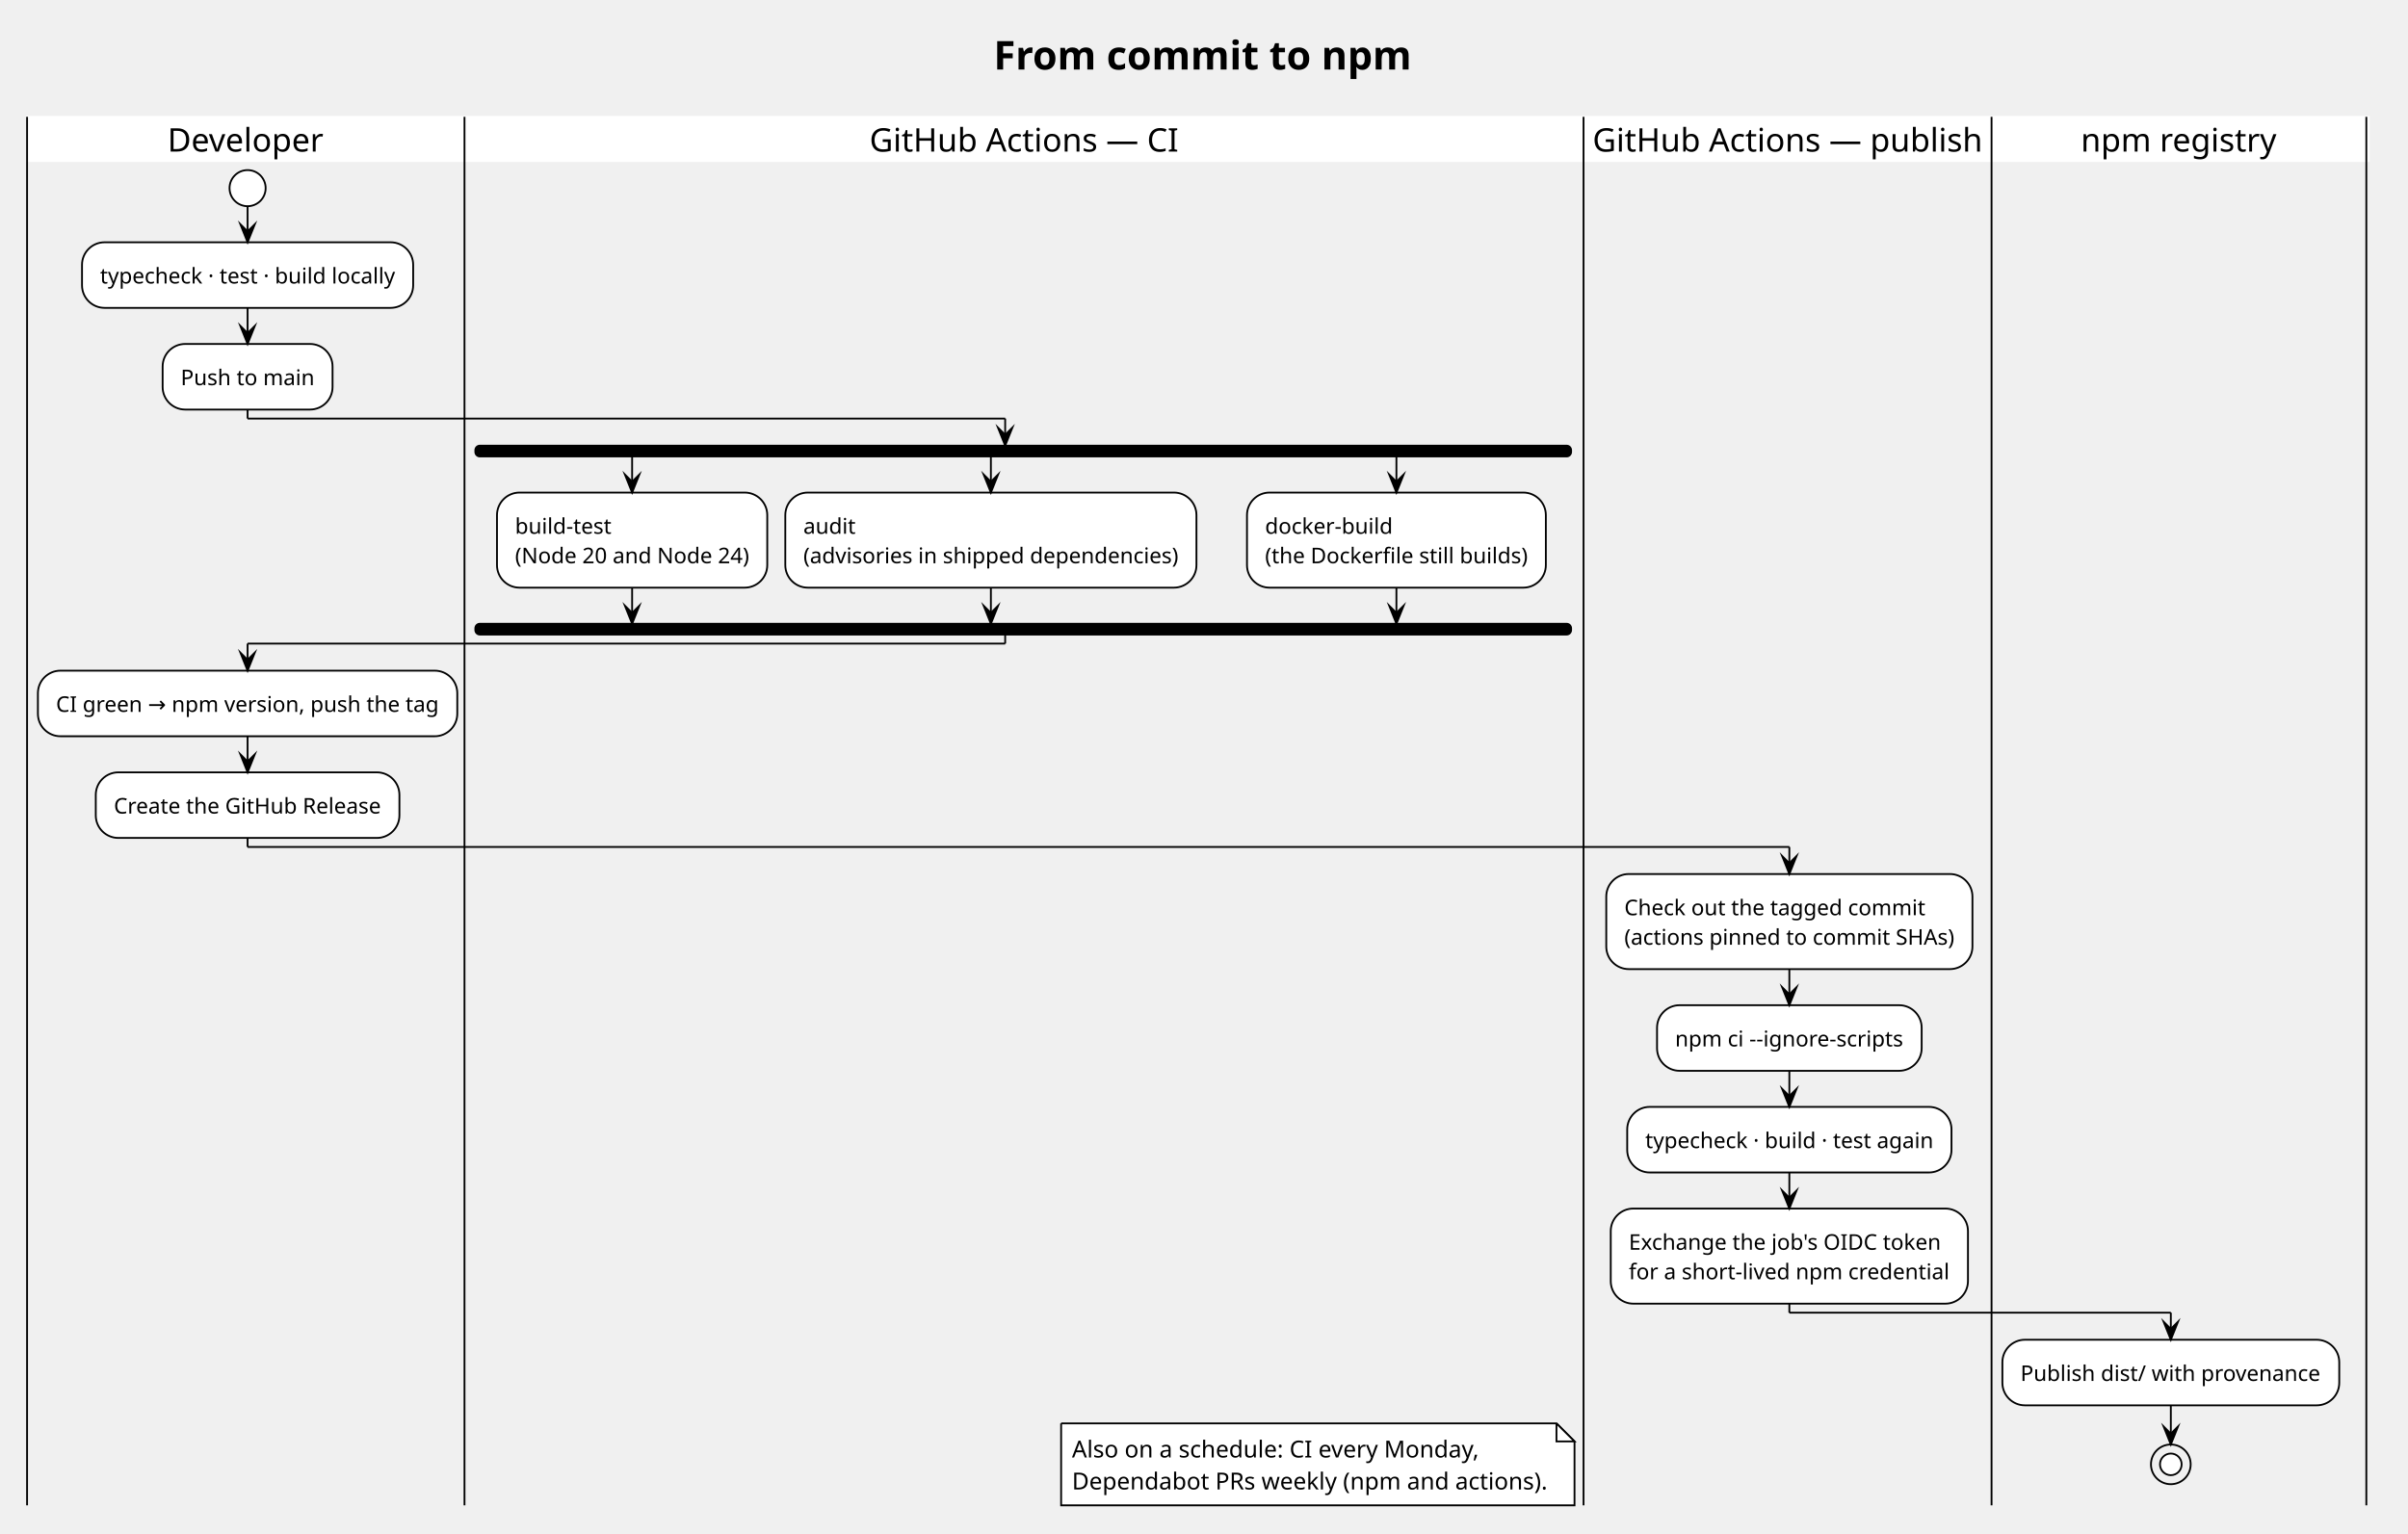
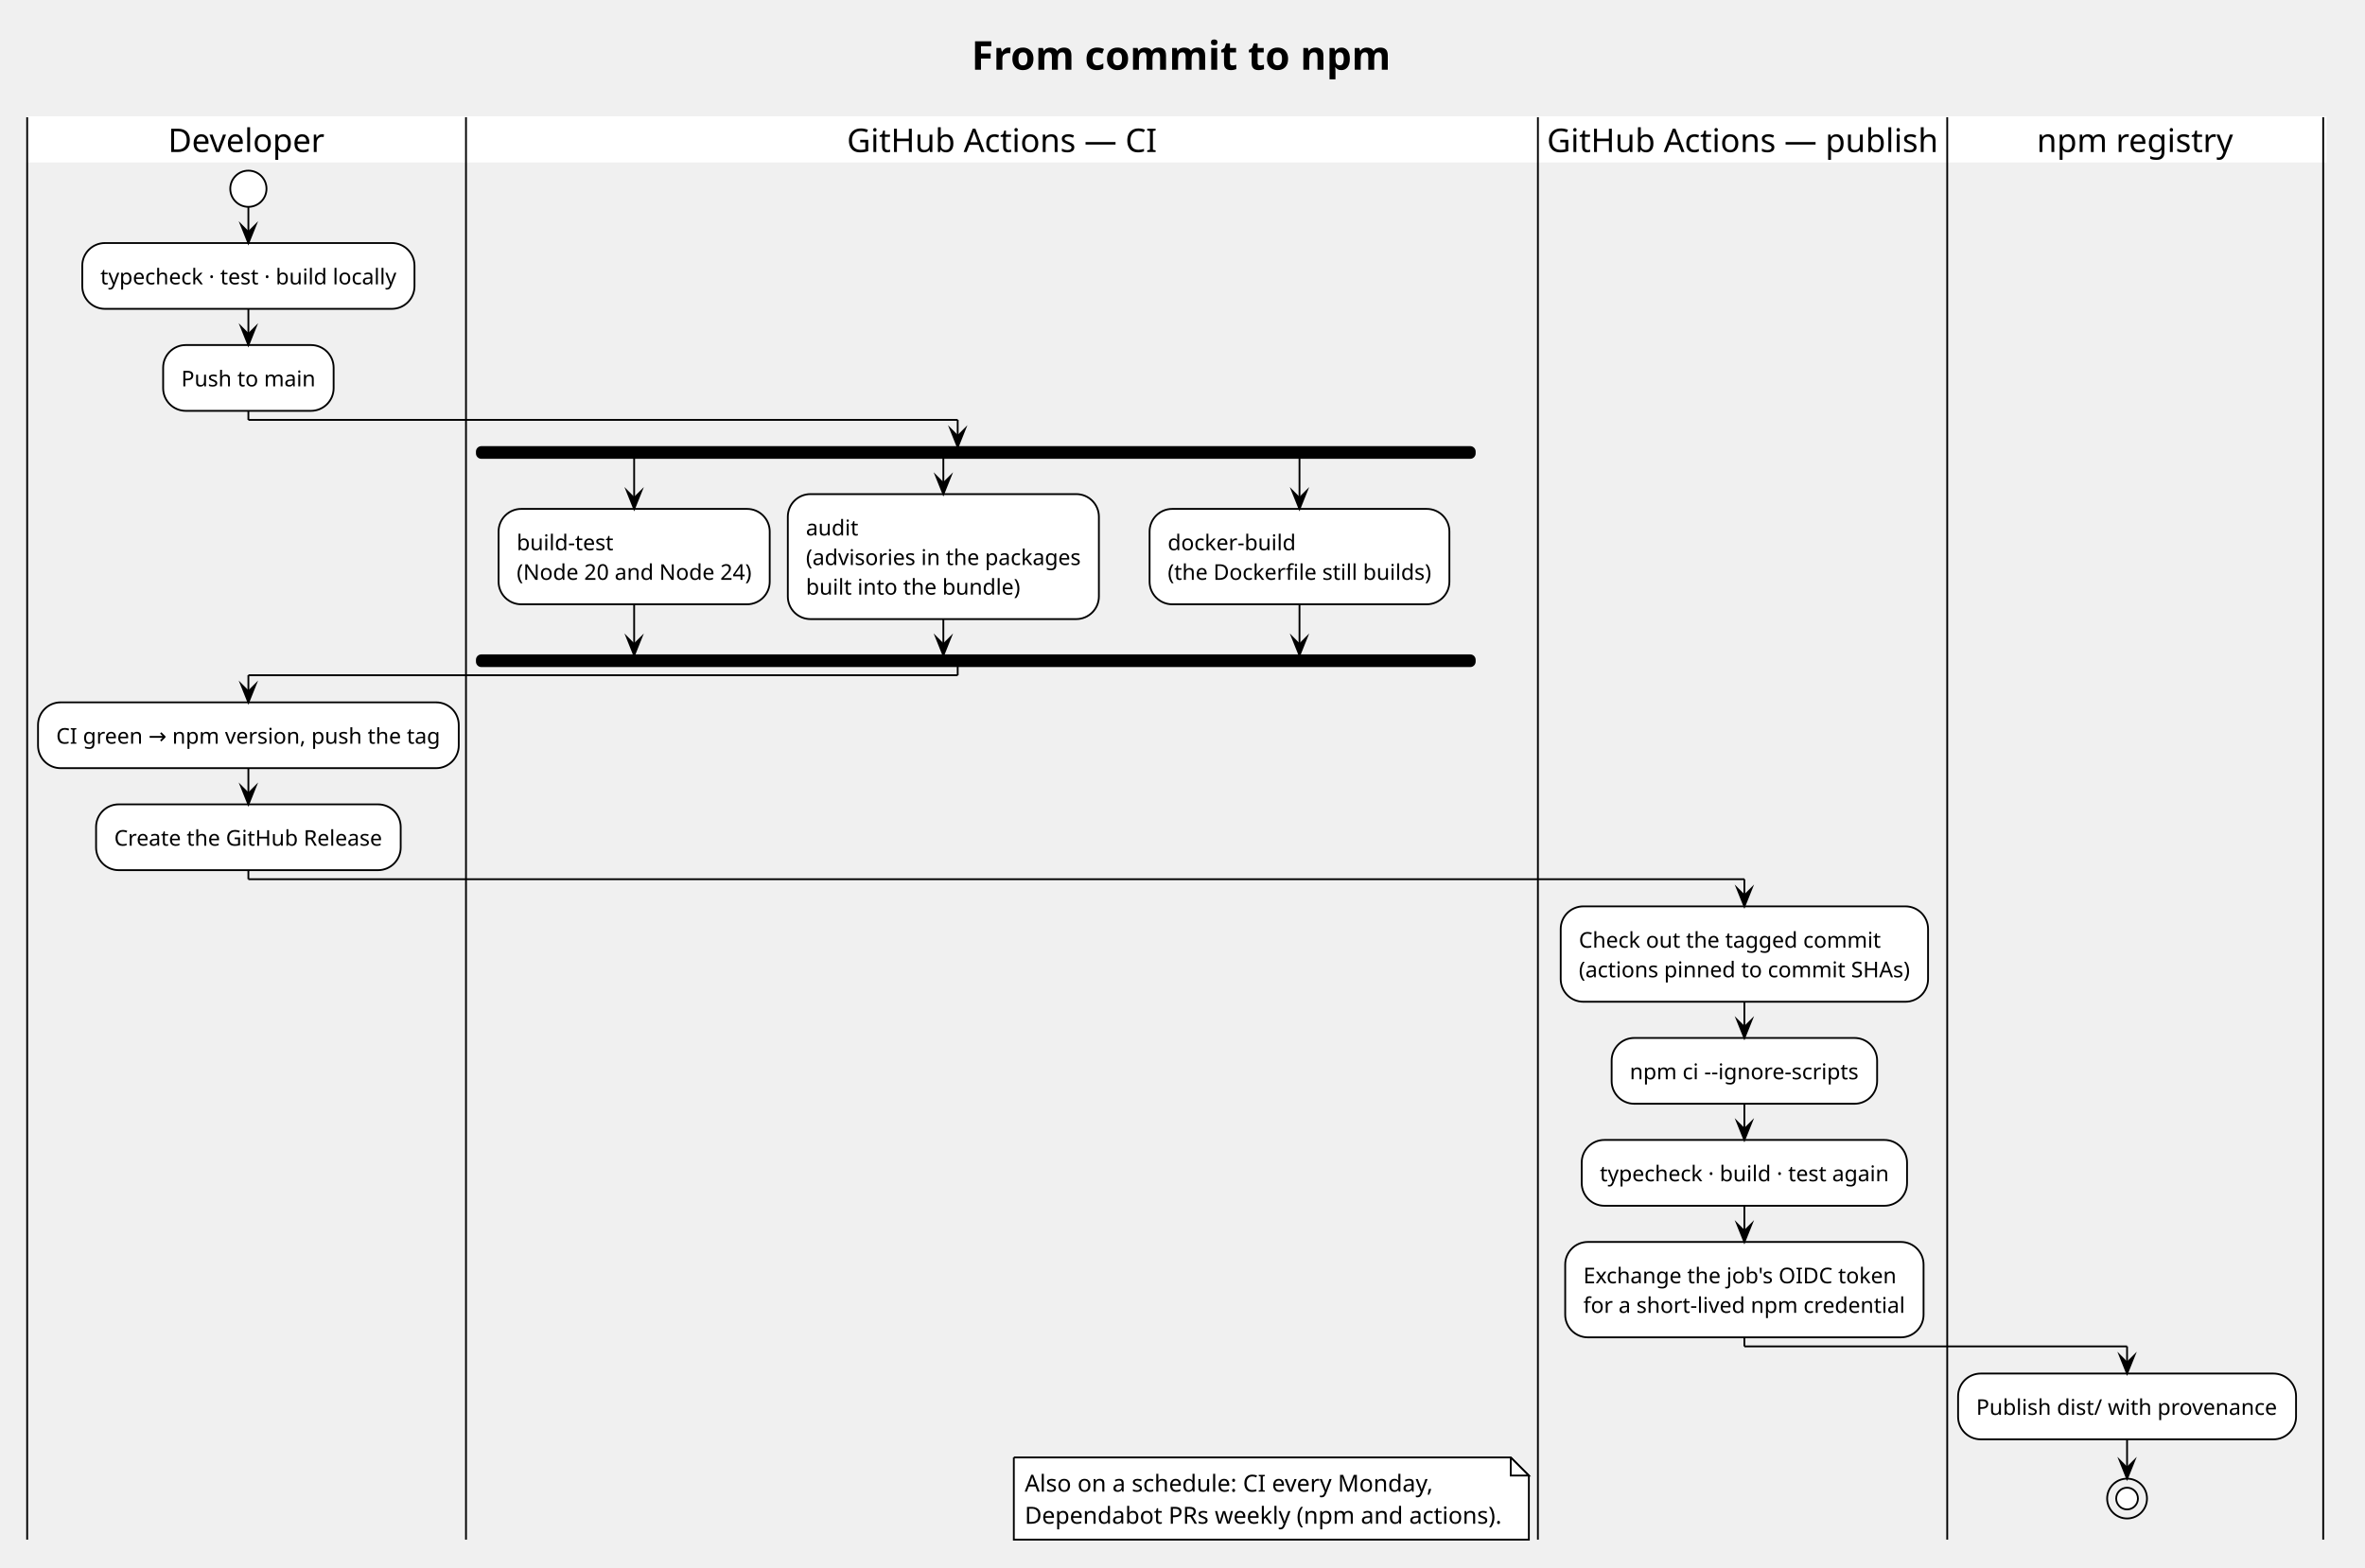
- <svg xmlns="http://www.w3.org/2000/svg" version="1.1" data-diagram-type="ACTIVITY" viewBox="0 0 1334 850" zoomAndPan="magnify" preserveAspectRatio="xMidYMid meet" contentStyleType="text/css" width="1334" height="850">
+ <svg xmlns="http://www.w3.org/2000/svg" version="1.1" data-diagram-type="ACTIVITY" viewBox="0 0 1306 866" zoomAndPan="magnify" preserveAspectRatio="xMidYMid meet" contentStyleType="text/css" width="1306" height="866">
  <defs />
  <g font-family="sans-serif" lengthAdjust="spacing">
    <g class="title" data-source-line="2">
-       <text x="550.452" y="38.518" fill="#000" font-size="22" textLength="231.353" font-weight="700" font-family="Verdana">From commit to npm</text>
+       <text x="536.453" y="38.518" fill="#000" font-size="22" textLength="231.353" font-weight="700" font-family="Verdana">From commit to npm</text>
    </g>
-     <rect x="15" y="64.738" width="1297.256" height="24.516" fill="#FFF" style="stroke:#FFF;stroke-width:1;" />
+     <rect x="15" y="64.738" width="1269.26" height="24.516" fill="#FFF" style="stroke:#FFF;stroke-width:1;" />
    <ellipse cx="137.164" cy="104.254" rx="10" ry="10" fill="#FFF" style="stroke:#000;stroke-width:1;" />
    <rect x="45.437" y="134.254" width="183.453" height="36.344" fill="#FFF" style="stroke:#000;stroke-width:1;" rx="12.5" ry="12.5" />
    <text x="55.437" y="157.082" fill="#000" font-size="12" textLength="163.453" font-family="Verdana">typecheck · test · build locally</text>
    <rect x="90.096" y="190.598" width="94.137" height="36.344" fill="#FFF" style="stroke:#000;stroke-width:1;" rx="12.5" ry="12.5" />
    <text x="100.096" y="213.426" fill="#000" font-size="12" textLength="74.137" font-family="Verdana">Push to main</text>
-     <rect x="21" y="371.63" width="232.328" height="36.344" fill="#FFF" style="stroke:#000;stroke-width:1;" rx="12.5" ry="12.5" />
-     <text x="31" y="394.458" fill="#000" font-size="12" textLength="212.328" font-family="Verdana">CI green → npm version, push the tag</text>
-     <rect x="53.058" y="427.974" width="168.213" height="36.344" fill="#FFF" style="stroke:#000;stroke-width:1;" rx="12.5" ry="12.5" />
-     <text x="63.058" y="450.803" fill="#000" font-size="12" textLength="148.213" font-family="Verdana">Create the GitHub Release</text>
-     <line x1="15" y1="64.738" x2="15" y2="834.139" style="stroke:#000;stroke-width:1;" />
-     <rect x="263.328" y="246.942" width="607.051" height="6" fill="#000" style="stroke:#000;stroke-width:1;" rx="2.5" ry="2.5" />
-     <rect x="275.328" y="272.942" width="149.721" height="52.688" fill="#FFF" style="stroke:#000;stroke-width:1;" rx="12.5" ry="12.5" />
-     <text x="285.328" y="295.77" fill="#000" font-size="12" textLength="53.412" font-family="Verdana">build-test</text>
-     <text x="285.328" y="312.114" fill="#000" font-size="12" textLength="129.721" font-family="Verdana">(Node 20 and Node 24)</text>
-     <rect x="435.049" y="272.942" width="227.769" height="52.688" fill="#FFF" style="stroke:#000;stroke-width:1;" rx="12.5" ry="12.5" />
+     <rect x="21" y="387.974" width="232.328" height="36.344" fill="#FFF" style="stroke:#000;stroke-width:1;" rx="12.5" ry="12.5" />
+     <text x="31" y="410.803" fill="#000" font-size="12" textLength="212.328" font-family="Verdana">CI green → npm version, push the tag</text>
+     <rect x="53.058" y="444.319" width="168.213" height="36.344" fill="#FFF" style="stroke:#000;stroke-width:1;" rx="12.5" ry="12.5" />
+     <text x="63.058" y="467.147" fill="#000" font-size="12" textLength="148.213" font-family="Verdana">Create the GitHub Release</text>
+     <line x1="15" y1="64.738" x2="15" y2="850.484" style="stroke:#000;stroke-width:1;" />
+     <rect x="263.328" y="246.942" width="551.059" height="6" fill="#000" style="stroke:#000;stroke-width:1;" rx="2.5" ry="2.5" />
+     <rect x="275.328" y="281.114" width="149.721" height="52.688" fill="#FFF" style="stroke:#000;stroke-width:1;" rx="12.5" ry="12.5" />
+     <text x="285.328" y="303.942" fill="#000" font-size="12" textLength="53.412" font-family="Verdana">build-test</text>
+     <text x="285.328" y="320.286" fill="#000" font-size="12" textLength="129.721" font-family="Verdana">(Node 20 and Node 24)</text>
+     <rect x="435.049" y="272.942" width="171.777" height="69.032" fill="#FFF" style="stroke:#000;stroke-width:1;" rx="12.5" ry="12.5" />
    <text x="445.049" y="295.77" fill="#000" font-size="12" textLength="28.956" font-family="Verdana">audit</text>
-     <text x="445.049" y="312.114" fill="#000" font-size="12" textLength="207.769" font-family="Verdana">(advisories in shipped dependencies)</text>
-     <rect x="690.819" y="272.942" width="165.561" height="52.688" fill="#FFF" style="stroke:#000;stroke-width:1;" rx="12.5" ry="12.5" />
-     <text x="700.819" y="295.77" fill="#000" font-size="12" textLength="70.765" font-family="Verdana">docker-build</text>
-     <text x="700.819" y="312.114" fill="#000" font-size="12" textLength="145.561" font-family="Verdana">(the Dockerfile still builds)</text>
-     <rect x="263.328" y="345.63" width="607.051" height="6" fill="#000" style="stroke:#000;stroke-width:1;" rx="2.5" ry="2.5" />
-     <path d="M587.854,788.727 L587.854,834.139 L872.26,834.139 L872.26,798.727 L862.26,788.727 L587.854,788.727" style="stroke:#000;stroke-width:1;" fill="#FFF" />
-     <path d="M862.26,788.727 L862.26,798.727 L872.26,798.727 L862.26,788.727" style="stroke:#000;stroke-width:1;" fill="#FFF" />
-     <text x="593.854" y="807.624" fill="#000" font-size="13" textLength="226.239" font-family="Verdana">Also on a schedule: CI every Monday,</text>
-     <text x="593.854" y="825.33" fill="#000" font-size="13" textLength="263.406" font-family="Verdana">Dependabot PRs weekly (npm and actions).</text>
-     <line x1="257.328" y1="64.738" x2="257.328" y2="834.139" style="stroke:#000;stroke-width:1;" />
-     <rect x="889.849" y="484.319" width="202.857" height="52.688" fill="#FFF" style="stroke:#000;stroke-width:1;" rx="12.5" ry="12.5" />
-     <text x="899.849" y="507.147" fill="#000" font-size="12" textLength="166.801" font-family="Verdana">Check out the tagged commit</text>
-     <text x="899.849" y="523.491" fill="#000" font-size="12" textLength="182.857" font-family="Verdana">(actions pinned to commit SHAs)</text>
-     <rect x="917.977" y="557.007" width="146.601" height="36.344" fill="#FFF" style="stroke:#000;stroke-width:1;" rx="12.5" ry="12.5" />
-     <text x="927.977" y="579.835" fill="#000" font-size="12" textLength="126.601" font-family="Verdana">npm ci --ignore-scripts</text>
-     <rect x="901.453" y="613.351" width="179.649" height="36.344" fill="#FFF" style="stroke:#000;stroke-width:1;" rx="12.5" ry="12.5" />
-     <text x="911.453" y="636.179" fill="#000" font-size="12" textLength="159.649" font-family="Verdana">typecheck · build · test again</text>
-     <rect x="892.333" y="669.695" width="197.889" height="52.688" fill="#FFF" style="stroke:#000;stroke-width:1;" rx="12.5" ry="12.5" />
-     <text x="902.333" y="692.523" fill="#000" font-size="12" textLength="173.641" font-family="Verdana">Exchange the job's OIDC token</text>
-     <text x="902.333" y="708.867" fill="#000" font-size="12" textLength="177.889" font-family="Verdana">for a short-lived npm credential</text>
-     <line x1="877.26" y1="64.738" x2="877.26" y2="834.139" style="stroke:#000;stroke-width:1;" />
-     <rect x="1109.295" y="742.383" width="186.621" height="36.344" fill="#FFF" style="stroke:#000;stroke-width:1;" rx="12.5" ry="12.5" />
-     <text x="1119.295" y="765.211" fill="#000" font-size="12" textLength="166.621" font-family="Verdana">Publish dist/ with provenance</text>
-     <ellipse cx="1202.605" cy="811.433" rx="11" ry="11" fill="none" style="stroke:#000;stroke-width:1;" />
-     <ellipse cx="1202.605" cy="811.433" rx="6" ry="6" fill="#FFF" style="stroke:#000;stroke-width:1;" />
-     <line x1="1103.295" y1="64.738" x2="1103.295" y2="834.139" style="stroke:#000;stroke-width:1;" />
-     <line x1="1310.916" y1="64.738" x2="1310.916" y2="834.139" style="stroke:#000;stroke-width:1;" />
+     <text x="445.049" y="312.114" fill="#000" font-size="12" textLength="151.777" font-family="Verdana">(advisories in the packages</text>
+     <text x="445.049" y="328.458" fill="#000" font-size="12" textLength="118.357" font-family="Verdana">built into the bundle)</text>
+     <rect x="634.826" y="281.114" width="165.561" height="52.688" fill="#FFF" style="stroke:#000;stroke-width:1;" rx="12.5" ry="12.5" />
+     <text x="644.826" y="303.942" fill="#000" font-size="12" textLength="70.765" font-family="Verdana">docker-build</text>
+     <text x="644.826" y="320.286" fill="#000" font-size="12" textLength="145.561" font-family="Verdana">(the Dockerfile still builds)</text>
+     <rect x="263.328" y="361.974" width="551.059" height="6" fill="#000" style="stroke:#000;stroke-width:1;" rx="2.5" ry="2.5" />
+     <path d="M559.858,805.072 L559.858,850.484 L844.264,850.484 L844.264,815.072 L834.264,805.072 L559.858,805.072" style="stroke:#000;stroke-width:1;" fill="#FFF" />
+     <path d="M834.264,805.072 L834.264,815.072 L844.264,815.072 L834.264,805.072" style="stroke:#000;stroke-width:1;" fill="#FFF" />
+     <text x="565.858" y="823.969" fill="#000" font-size="13" textLength="226.239" font-family="Verdana">Also on a schedule: CI every Monday,</text>
+     <text x="565.858" y="841.675" fill="#000" font-size="13" textLength="263.406" font-family="Verdana">Dependabot PRs weekly (npm and actions).</text>
+     <line x1="257.328" y1="64.738" x2="257.328" y2="850.484" style="stroke:#000;stroke-width:1;" />
+     <rect x="861.853" y="500.663" width="202.857" height="52.688" fill="#FFF" style="stroke:#000;stroke-width:1;" rx="12.5" ry="12.5" />
+     <text x="871.853" y="523.491" fill="#000" font-size="12" textLength="166.801" font-family="Verdana">Check out the tagged commit</text>
+     <text x="871.853" y="539.835" fill="#000" font-size="12" textLength="182.857" font-family="Verdana">(actions pinned to commit SHAs)</text>
+     <rect x="889.981" y="573.351" width="146.601" height="36.344" fill="#FFF" style="stroke:#000;stroke-width:1;" rx="12.5" ry="12.5" />
+     <text x="899.981" y="596.179" fill="#000" font-size="12" textLength="126.601" font-family="Verdana">npm ci --ignore-scripts</text>
+     <rect x="873.457" y="629.695" width="179.649" height="36.344" fill="#FFF" style="stroke:#000;stroke-width:1;" rx="12.5" ry="12.5" />
+     <text x="883.457" y="652.523" fill="#000" font-size="12" textLength="159.649" font-family="Verdana">typecheck · build · test again</text>
+     <rect x="864.337" y="686.039" width="197.889" height="52.688" fill="#FFF" style="stroke:#000;stroke-width:1;" rx="12.5" ry="12.5" />
+     <text x="874.337" y="708.867" fill="#000" font-size="12" textLength="173.641" font-family="Verdana">Exchange the job's OIDC token</text>
+     <text x="874.337" y="725.211" fill="#000" font-size="12" textLength="177.889" font-family="Verdana">for a short-lived npm credential</text>
+     <line x1="849.264" y1="64.738" x2="849.264" y2="850.484" style="stroke:#000;stroke-width:1;" />
+     <rect x="1081.299" y="758.727" width="186.621" height="36.344" fill="#FFF" style="stroke:#000;stroke-width:1;" rx="12.5" ry="12.5" />
+     <text x="1091.299" y="781.555" fill="#000" font-size="12" textLength="166.621" font-family="Verdana">Publish dist/ with provenance</text>
+     <ellipse cx="1174.609" cy="827.778" rx="11" ry="11" fill="none" style="stroke:#000;stroke-width:1;" />
+     <ellipse cx="1174.609" cy="827.778" rx="6" ry="6" fill="#FFF" style="stroke:#000;stroke-width:1;" />
+     <line x1="1075.299" y1="64.738" x2="1075.299" y2="850.484" style="stroke:#000;stroke-width:1;" />
+     <line x1="1282.92" y1="64.738" x2="1282.92" y2="850.484" style="stroke:#000;stroke-width:1;" />
    <line x1="137.164" y1="114.254" x2="137.164" y2="134.254" style="stroke:#000;stroke-width:1;" />
    <polygon points="133.164,124.254,137.164,134.254,141.164,124.254,137.164,128.254" fill="#000" style="stroke:#000;stroke-width:1;stroke-linejoin:miter;stroke-miterlimit:10;" />
    <line x1="137.164" y1="170.598" x2="137.164" y2="190.598" style="stroke:#000;stroke-width:1;" />
    <polygon points="133.164,180.598,137.164,190.598,141.164,180.598,137.164,184.598" fill="#000" style="stroke:#000;stroke-width:1;stroke-linejoin:miter;stroke-miterlimit:10;" />
-     <line x1="137.164" y1="407.974" x2="137.164" y2="427.974" style="stroke:#000;stroke-width:1;" />
-     <polygon points="133.164,417.974,137.164,427.974,141.164,417.974,137.164,421.974" fill="#000" style="stroke:#000;stroke-width:1;stroke-linejoin:miter;stroke-miterlimit:10;" />
-     <line x1="350.189" y1="252.942" x2="350.189" y2="272.942" style="stroke:#000;stroke-width:1;" />
-     <polygon points="346.189,262.942,350.189,272.942,354.189,262.942,350.189,266.942" fill="#000" style="stroke:#000;stroke-width:1;stroke-linejoin:miter;stroke-miterlimit:10;" />
-     <line x1="548.934" y1="252.942" x2="548.934" y2="272.942" style="stroke:#000;stroke-width:1;" />
-     <polygon points="544.934,262.942,548.934,272.942,552.934,262.942,548.934,266.942" fill="#000" style="stroke:#000;stroke-width:1;stroke-linejoin:miter;stroke-miterlimit:10;" />
-     <line x1="773.599" y1="252.942" x2="773.599" y2="272.942" style="stroke:#000;stroke-width:1;" />
-     <polygon points="769.599,262.942,773.599,272.942,777.599,262.942,773.599,266.942" fill="#000" style="stroke:#000;stroke-width:1;stroke-linejoin:miter;stroke-miterlimit:10;" />
-     <line x1="350.189" y1="325.63" x2="350.189" y2="345.63" style="stroke:#000;stroke-width:1;" />
-     <polygon points="346.189,335.63,350.189,345.63,354.189,335.63,350.189,339.63" fill="#000" style="stroke:#000;stroke-width:1;stroke-linejoin:miter;stroke-miterlimit:10;" />
-     <line x1="548.934" y1="325.63" x2="548.934" y2="345.63" style="stroke:#000;stroke-width:1;" />
-     <polygon points="544.934,335.63,548.934,345.63,552.934,335.63,548.934,339.63" fill="#000" style="stroke:#000;stroke-width:1;stroke-linejoin:miter;stroke-miterlimit:10;" />
-     <line x1="773.599" y1="325.63" x2="773.599" y2="345.63" style="stroke:#000;stroke-width:1;" />
-     <polygon points="769.599,335.63,773.599,345.63,777.599,335.63,773.599,339.63" fill="#000" style="stroke:#000;stroke-width:1;stroke-linejoin:miter;stroke-miterlimit:10;" />
-     <line x1="991.277" y1="537.007" x2="991.277" y2="557.007" style="stroke:#000;stroke-width:1;" />
-     <polygon points="987.277,547.007,991.277,557.007,995.277,547.007,991.277,551.007" fill="#000" style="stroke:#000;stroke-width:1;stroke-linejoin:miter;stroke-miterlimit:10;" />
-     <line x1="991.277" y1="593.351" x2="991.277" y2="613.351" style="stroke:#000;stroke-width:1;" />
-     <polygon points="987.277,603.351,991.277,613.351,995.277,603.351,991.277,607.351" fill="#000" style="stroke:#000;stroke-width:1;stroke-linejoin:miter;stroke-miterlimit:10;" />
-     <line x1="991.277" y1="649.695" x2="991.277" y2="669.695" style="stroke:#000;stroke-width:1;" />
-     <polygon points="987.277,659.695,991.277,669.695,995.277,659.695,991.277,663.695" fill="#000" style="stroke:#000;stroke-width:1;stroke-linejoin:miter;stroke-miterlimit:10;" />
-     <line x1="1202.605" y1="778.727" x2="1202.605" y2="800.433" style="stroke:#000;stroke-width:1;" />
-     <polygon points="1198.605,790.433,1202.605,800.433,1206.605,790.433,1202.605,794.433" fill="#000" style="stroke:#000;stroke-width:1;stroke-linejoin:miter;stroke-miterlimit:10;" />
+     <line x1="137.164" y1="424.319" x2="137.164" y2="444.319" style="stroke:#000;stroke-width:1;" />
+     <polygon points="133.164,434.319,137.164,444.319,141.164,434.319,137.164,438.319" fill="#000" style="stroke:#000;stroke-width:1;stroke-linejoin:miter;stroke-miterlimit:10;" />
+     <line x1="350.189" y1="252.942" x2="350.189" y2="281.114" style="stroke:#000;stroke-width:1;" />
+     <polygon points="346.189,271.114,350.189,281.114,354.189,271.114,350.189,275.114" fill="#000" style="stroke:#000;stroke-width:1;stroke-linejoin:miter;stroke-miterlimit:10;" />
+     <line x1="520.938" y1="252.942" x2="520.938" y2="272.942" style="stroke:#000;stroke-width:1;" />
+     <polygon points="516.938,262.942,520.938,272.942,524.938,262.942,520.938,266.942" fill="#000" style="stroke:#000;stroke-width:1;stroke-linejoin:miter;stroke-miterlimit:10;" />
+     <line x1="717.607" y1="252.942" x2="717.607" y2="281.114" style="stroke:#000;stroke-width:1;" />
+     <polygon points="713.607,271.114,717.607,281.114,721.607,271.114,717.607,275.114" fill="#000" style="stroke:#000;stroke-width:1;stroke-linejoin:miter;stroke-miterlimit:10;" />
+     <line x1="350.189" y1="333.802" x2="350.189" y2="361.974" style="stroke:#000;stroke-width:1;" />
+     <polygon points="346.189,351.974,350.189,361.974,354.189,351.974,350.189,355.974" fill="#000" style="stroke:#000;stroke-width:1;stroke-linejoin:miter;stroke-miterlimit:10;" />
+     <line x1="520.938" y1="341.974" x2="520.938" y2="361.974" style="stroke:#000;stroke-width:1;" />
+     <polygon points="516.938,351.974,520.938,361.974,524.938,351.974,520.938,355.974" fill="#000" style="stroke:#000;stroke-width:1;stroke-linejoin:miter;stroke-miterlimit:10;" />
+     <line x1="717.607" y1="333.802" x2="717.607" y2="361.974" style="stroke:#000;stroke-width:1;" />
+     <polygon points="713.607,351.974,717.607,361.974,721.607,351.974,717.607,355.974" fill="#000" style="stroke:#000;stroke-width:1;stroke-linejoin:miter;stroke-miterlimit:10;" />
+     <line x1="963.281" y1="553.351" x2="963.281" y2="573.351" style="stroke:#000;stroke-width:1;" />
+     <polygon points="959.281,563.351,963.281,573.351,967.281,563.351,963.281,567.351" fill="#000" style="stroke:#000;stroke-width:1;stroke-linejoin:miter;stroke-miterlimit:10;" />
+     <line x1="963.281" y1="609.695" x2="963.281" y2="629.695" style="stroke:#000;stroke-width:1;" />
+     <polygon points="959.281,619.695,963.281,629.695,967.281,619.695,963.281,623.695" fill="#000" style="stroke:#000;stroke-width:1;stroke-linejoin:miter;stroke-miterlimit:10;" />
+     <line x1="963.281" y1="666.039" x2="963.281" y2="686.039" style="stroke:#000;stroke-width:1;" />
+     <polygon points="959.281,676.039,963.281,686.039,967.281,676.039,963.281,680.039" fill="#000" style="stroke:#000;stroke-width:1;stroke-linejoin:miter;stroke-miterlimit:10;" />
+     <line x1="1174.609" y1="795.072" x2="1174.609" y2="816.778" style="stroke:#000;stroke-width:1;" />
+     <polygon points="1170.609,806.778,1174.609,816.778,1178.609,806.778,1174.609,810.778" fill="#000" style="stroke:#000;stroke-width:1;stroke-linejoin:miter;stroke-miterlimit:10;" />
    <line x1="137.164" y1="226.942" x2="137.164" y2="231.942" style="stroke:#000;stroke-width:1;" />
-     <line x1="137.164" y1="231.942" x2="556.854" y2="231.942" style="stroke:#000;stroke-width:1;" />
-     <line x1="556.854" y1="231.942" x2="556.854" y2="246.942" style="stroke:#000;stroke-width:1;" />
-     <polygon points="552.854,236.942,556.854,246.942,560.854,236.942,556.854,240.942" fill="#000" style="stroke:#000;stroke-width:1;stroke-linejoin:miter;stroke-miterlimit:10;" />
-     <line x1="556.854" y1="351.63" x2="556.854" y2="356.63" style="stroke:#000;stroke-width:1;" />
-     <line x1="556.854" y1="356.63" x2="137.164" y2="356.63" style="stroke:#000;stroke-width:1;" />
-     <line x1="137.164" y1="356.63" x2="137.164" y2="371.63" style="stroke:#000;stroke-width:1;" />
-     <polygon points="133.164,361.63,137.164,371.63,141.164,361.63,137.164,365.63" fill="#000" style="stroke:#000;stroke-width:1;stroke-linejoin:miter;stroke-miterlimit:10;" />
-     <line x1="137.164" y1="464.319" x2="137.164" y2="469.319" style="stroke:#000;stroke-width:1;" />
-     <line x1="137.164" y1="469.319" x2="991.277" y2="469.319" style="stroke:#000;stroke-width:1;" />
-     <line x1="991.277" y1="469.319" x2="991.277" y2="484.319" style="stroke:#000;stroke-width:1;" />
-     <polygon points="987.277,474.319,991.277,484.319,995.277,474.319,991.277,478.319" fill="#000" style="stroke:#000;stroke-width:1;stroke-linejoin:miter;stroke-miterlimit:10;" />
-     <line x1="991.277" y1="722.383" x2="991.277" y2="727.383" style="stroke:#000;stroke-width:1;" />
-     <line x1="991.277" y1="727.383" x2="1202.605" y2="727.383" style="stroke:#000;stroke-width:1;" />
-     <line x1="1202.605" y1="727.383" x2="1202.605" y2="742.383" style="stroke:#000;stroke-width:1;" />
-     <polygon points="1198.605,732.383,1202.605,742.383,1206.605,732.383,1202.605,736.383" fill="#000" style="stroke:#000;stroke-width:1;stroke-linejoin:miter;stroke-miterlimit:10;" />
+     <line x1="137.164" y1="231.942" x2="528.858" y2="231.942" style="stroke:#000;stroke-width:1;" />
+     <line x1="528.858" y1="231.942" x2="528.858" y2="246.942" style="stroke:#000;stroke-width:1;" />
+     <polygon points="524.858,236.942,528.858,246.942,532.858,236.942,528.858,240.942" fill="#000" style="stroke:#000;stroke-width:1;stroke-linejoin:miter;stroke-miterlimit:10;" />
+     <line x1="528.858" y1="367.974" x2="528.858" y2="372.974" style="stroke:#000;stroke-width:1;" />
+     <line x1="528.858" y1="372.974" x2="137.164" y2="372.974" style="stroke:#000;stroke-width:1;" />
+     <line x1="137.164" y1="372.974" x2="137.164" y2="387.974" style="stroke:#000;stroke-width:1;" />
+     <polygon points="133.164,377.974,137.164,387.974,141.164,377.974,137.164,381.974" fill="#000" style="stroke:#000;stroke-width:1;stroke-linejoin:miter;stroke-miterlimit:10;" />
+     <line x1="137.164" y1="480.663" x2="137.164" y2="485.663" style="stroke:#000;stroke-width:1;" />
+     <line x1="137.164" y1="485.663" x2="963.281" y2="485.663" style="stroke:#000;stroke-width:1;" />
+     <line x1="963.281" y1="485.663" x2="963.281" y2="500.663" style="stroke:#000;stroke-width:1;" />
+     <polygon points="959.281,490.663,963.281,500.663,967.281,490.663,963.281,494.663" fill="#000" style="stroke:#000;stroke-width:1;stroke-linejoin:miter;stroke-miterlimit:10;" />
+     <line x1="963.281" y1="738.727" x2="963.281" y2="743.727" style="stroke:#000;stroke-width:1;" />
+     <line x1="963.281" y1="743.727" x2="1174.609" y2="743.727" style="stroke:#000;stroke-width:1;" />
+     <line x1="1174.609" y1="743.727" x2="1174.609" y2="758.727" style="stroke:#000;stroke-width:1;" />
+     <polygon points="1170.609,748.727,1174.609,758.727,1178.609,748.727,1174.609,752.727" fill="#000" style="stroke:#000;stroke-width:1;stroke-linejoin:miter;stroke-miterlimit:10;" />
    <text x="92.775" y="83.98" fill="#000" font-size="18" textLength="86.777" font-family="Verdana">Developer</text>
-     <text x="481.687" y="83.98" fill="#000" font-size="18" textLength="171.215" font-family="Verdana">GitHub Actions — CI</text>
-     <text x="882.26" y="83.98" fill="#000" font-size="18" textLength="216.035" font-family="Verdana">GitHub Actions — publish</text>
-     <text x="1152.737" y="83.98" fill="#000" font-size="18" textLength="108.737" font-family="Verdana">npm registry</text>
+     <text x="467.689" y="83.98" fill="#000" font-size="18" textLength="171.215" font-family="Verdana">GitHub Actions — CI</text>
+     <text x="854.264" y="83.98" fill="#000" font-size="18" textLength="216.035" font-family="Verdana">GitHub Actions — publish</text>
+     <text x="1124.741" y="83.98" fill="#000" font-size="18" textLength="108.737" font-family="Verdana">npm registry</text>
  </g>
</svg>
